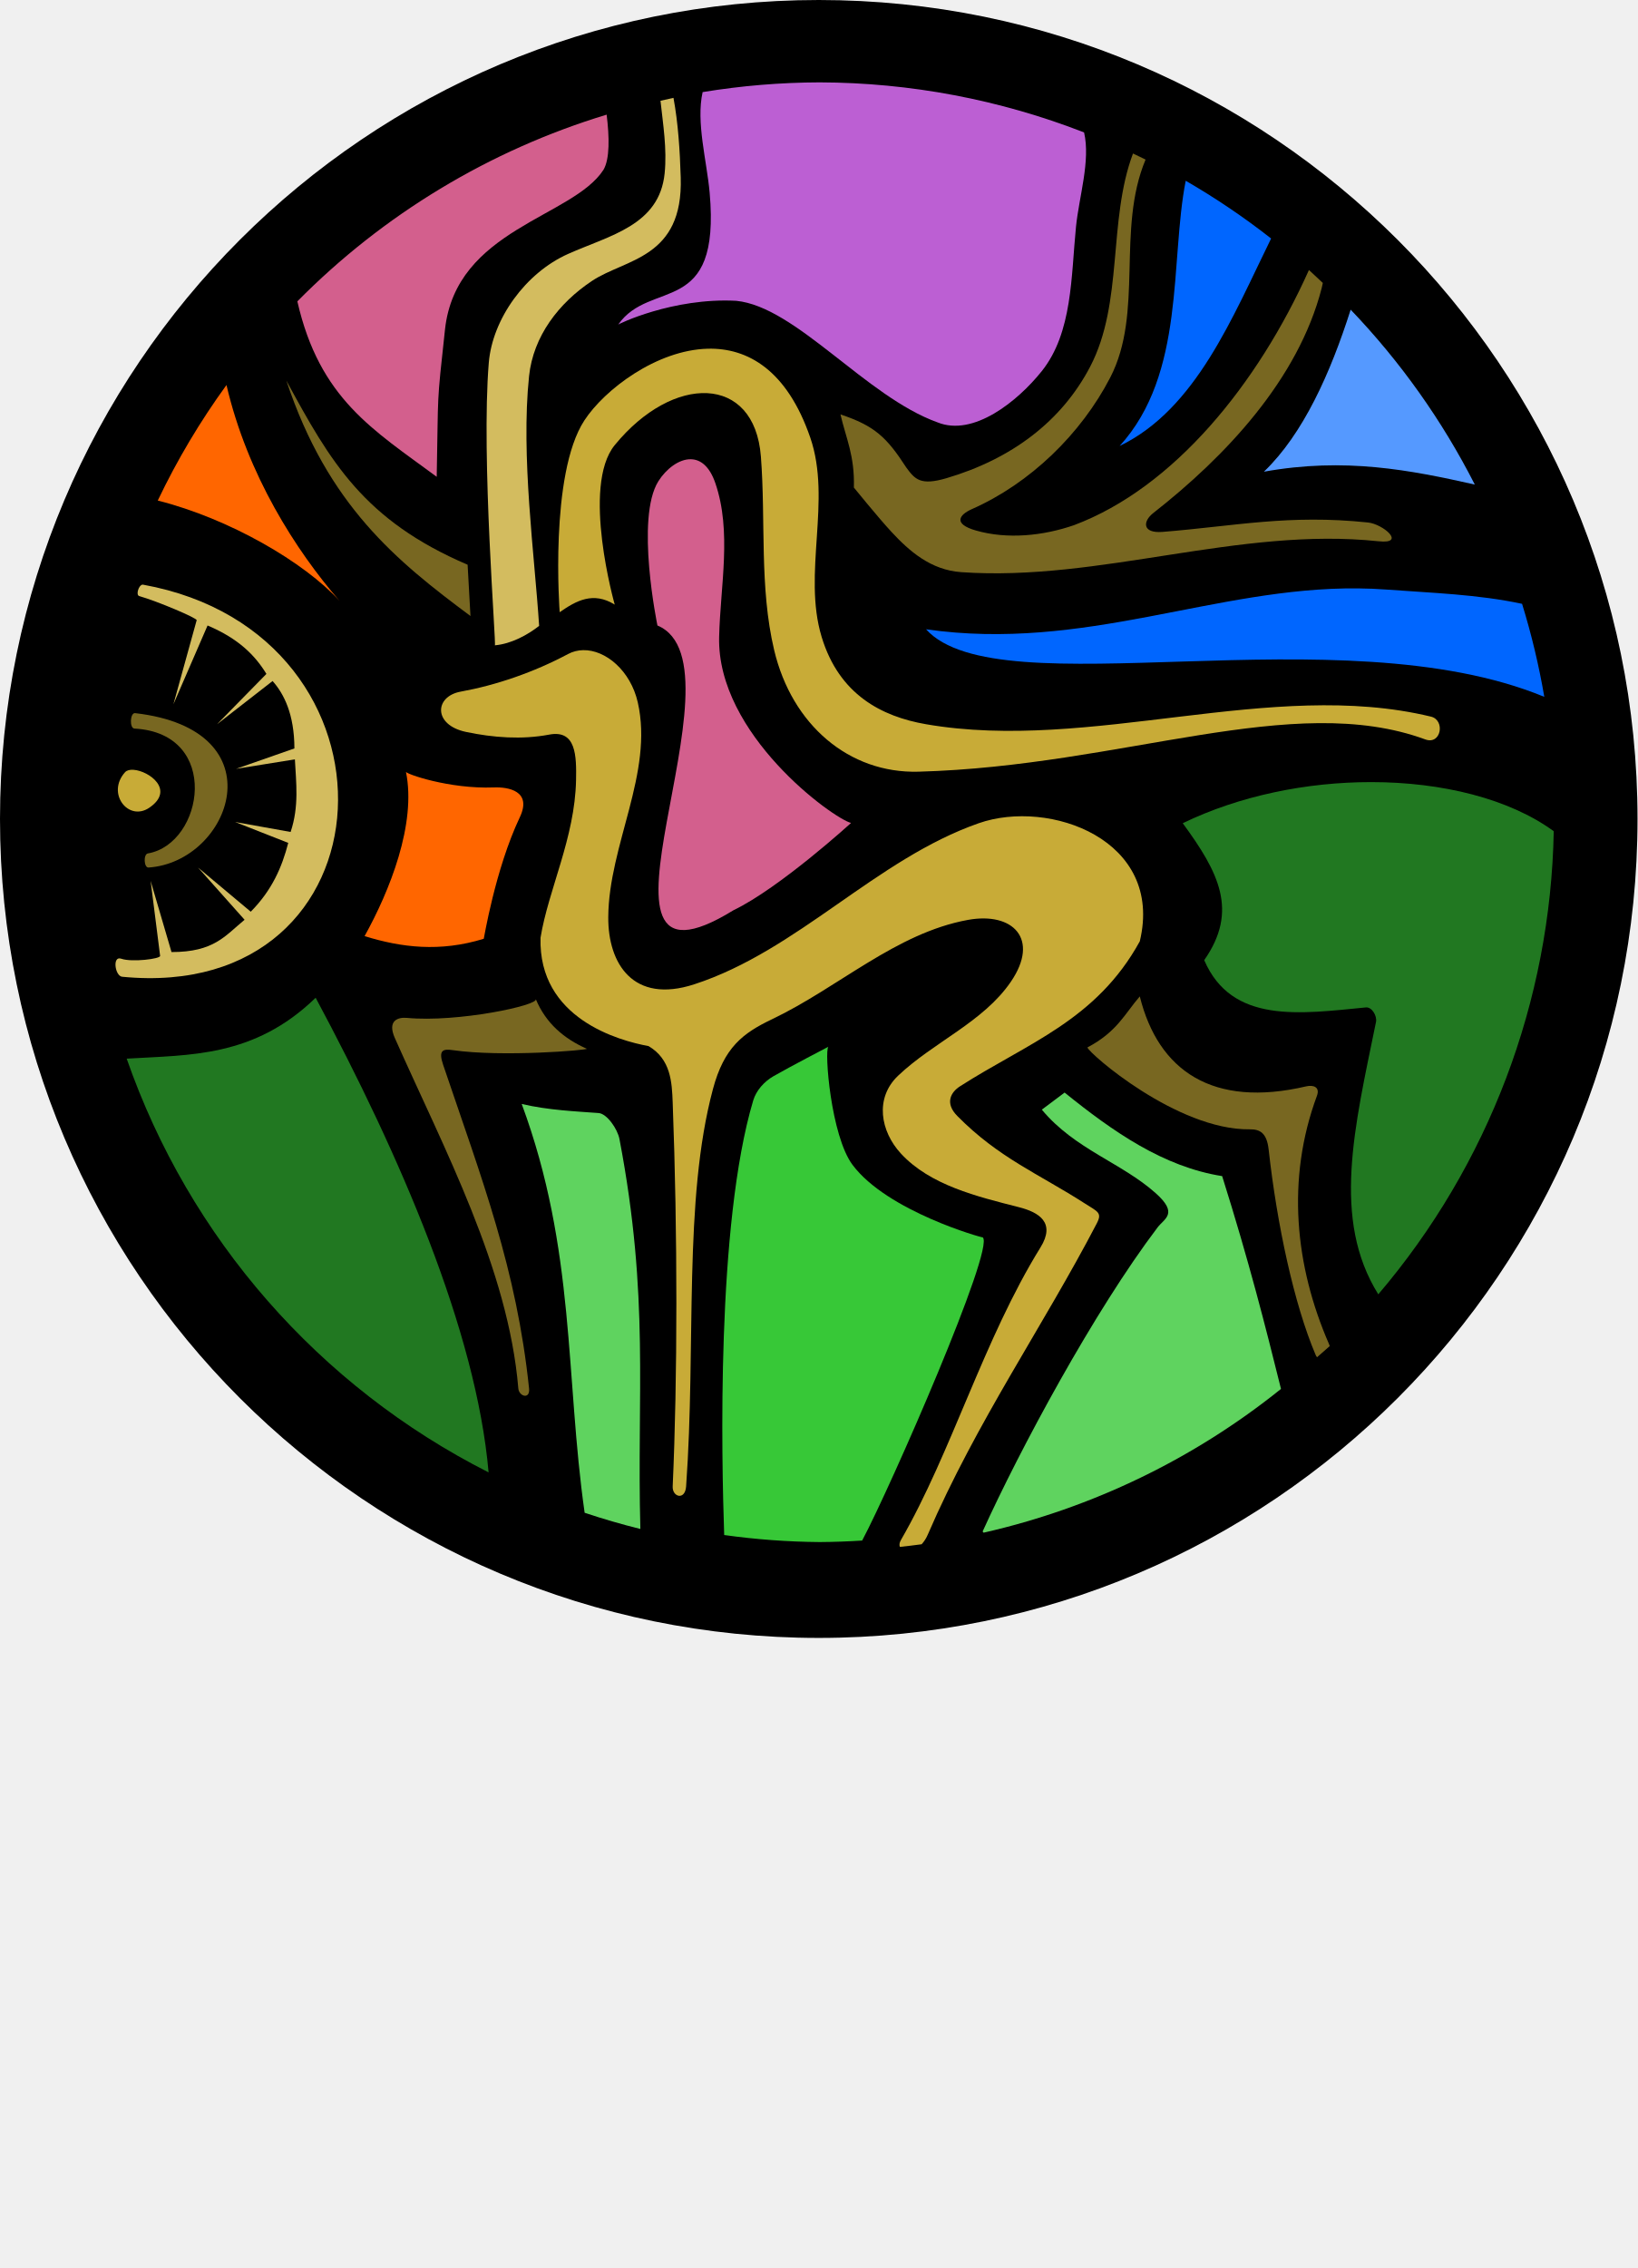
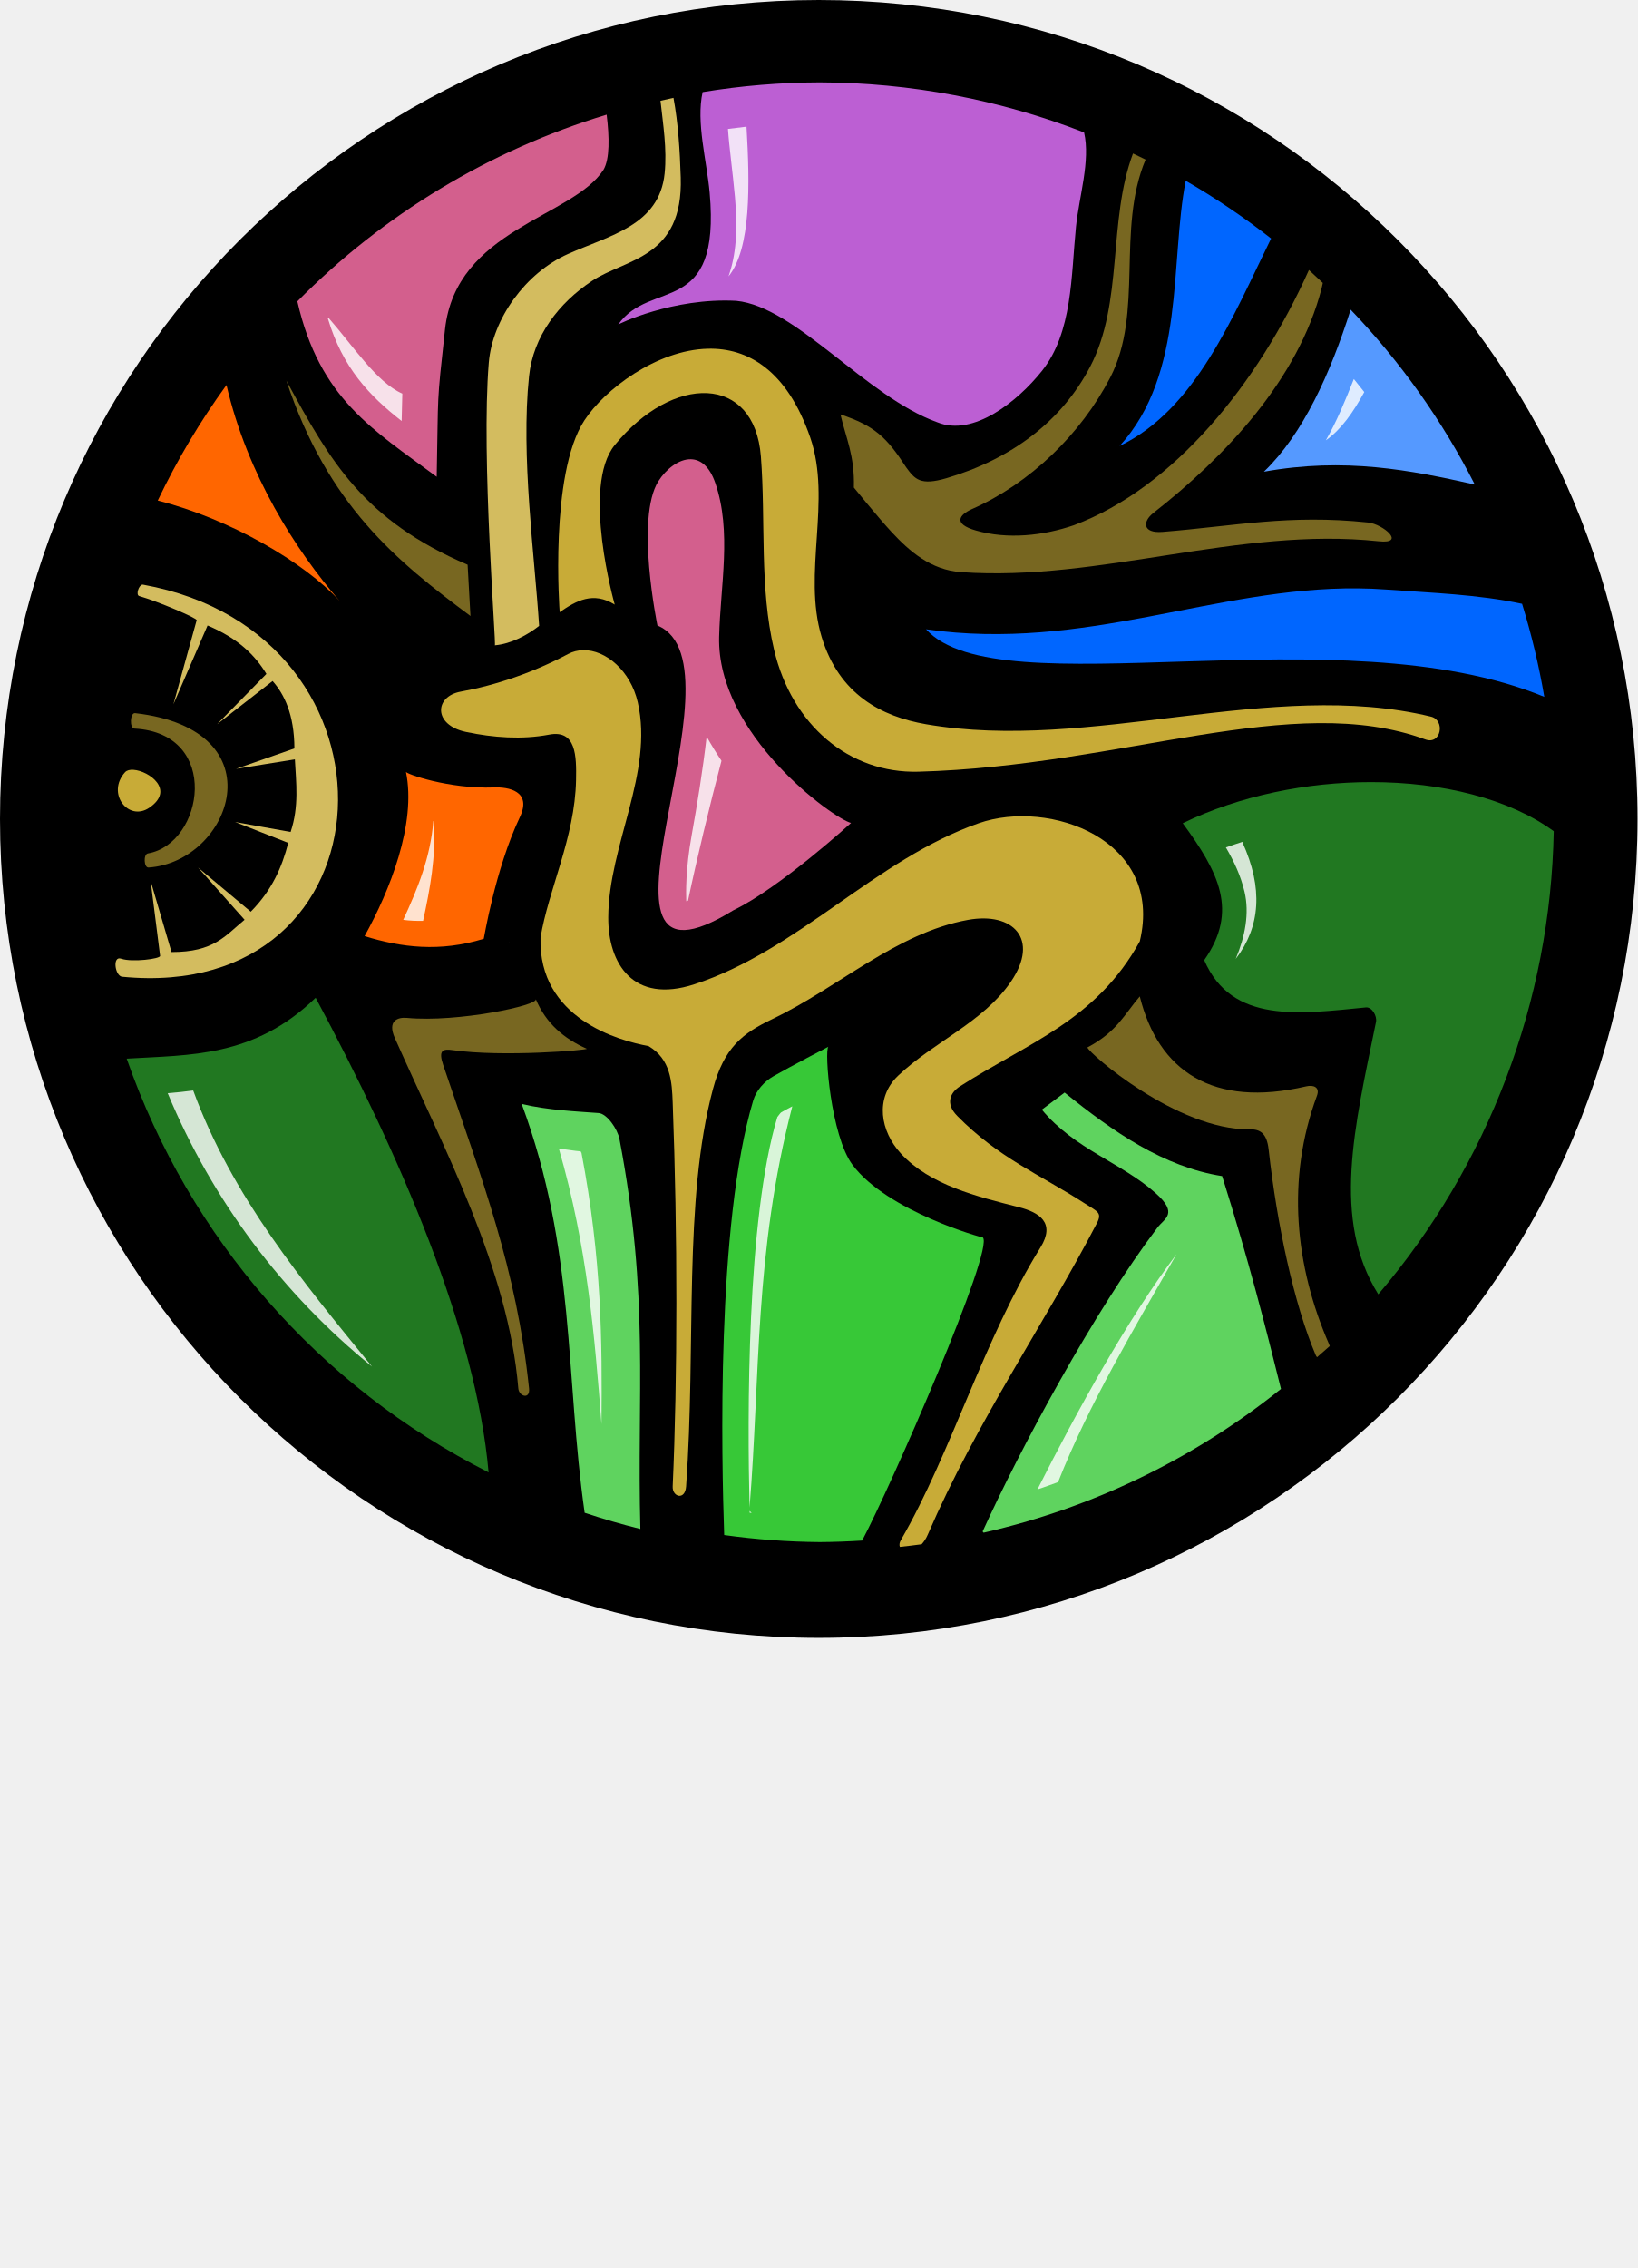
<svg xmlns="http://www.w3.org/2000/svg" width="115.508mm" height="159.942mm" viewBox="0 0 115.508 159.942" version="1.1" id="svg8">
  <defs id="defs2" />
  <g id="layer1" transform="translate(-52.90943,-22.32008)">
    <ellipse style="color:#000000;clip-rule:nonzero;display:inline;overflow:visible;visibility:visible;opacity:1;isolation:auto;mix-blend-mode:normal;color-interpolation:sRGB;color-interpolation-filters:linearRGB;solid-color:#000000;solid-opacity:1;fill:#55d400;fill-opacity:1;fill-rule:evenodd;stroke:none;stroke-width:0.353;stroke-linecap:round;stroke-linejoin:round;stroke-miterlimit:4;stroke-dasharray:none;stroke-dashoffset:0;stroke-opacity:1;paint-order:normal;color-rendering:auto;image-rendering:auto;shape-rendering:auto;text-rendering:auto;enable-background:accumulate" id="path1119" cx="111" cy="79.419" rx="55.301" ry="55.836" />
    <path style="fill:#000000;fill-rule:evenodd;stroke:none;stroke-width:1.333;stroke-linecap:butt;stroke-linejoin:miter;stroke-miterlimit:4;stroke-dasharray:none;stroke-opacity:1" d="m 418.256,84.359 c -120.554,1.49e-4 -218.283,97.729 -218.283,218.283 1.5e-4,120.554 97.729,218.283 218.283,218.283 120.554,-1.5e-4 218.283,-97.729 218.283,-218.283 C 636.539,182.088 538.81,84.36 418.256,84.359 Z" transform="scale(0.2645833)" id="path1961" />
-     <path style="fill:#bc5fd3;fill-rule:evenodd;stroke:none;stroke-width:1.333;stroke-linecap:butt;stroke-linejoin:miter;stroke-miterlimit:4;stroke-dasharray:none;stroke-opacity:1" d="m 418.516,106.312 c 24.113,0.072 48.005,4.596 70.475,13.344 1.753,7.547 -1.355,17.171 -2.156,25.146 -1.317,13.109 -0.892,28.163 -9.109,38.461 -6.447,8.079 -18.266,17.574 -27.834,13.664 -19.095,-6.87 -37.691,-30.815 -53.643,-32.389 -16.911,-0.899 -31.675,6.293 -31.477,6.359 8.575,-12.369 27.404,-1.651 24.393,-35.205 -0.764,-8.516 -3.668,-18.738 -1.871,-26.783 10.321,-1.698 20.762,-2.567 31.223,-2.598 z" transform="scale(0.2645833)" id="path1959" />
+     <path style="fill:#bc5fd3;fill-rule:evenodd;stroke:none;stroke-width:1.333;stroke-linecap:butt;stroke-linejoin:miter;stroke-miterlimit:4;stroke-dasharray:none;stroke-opacity:1" d="m 418.516,106.312 c 24.113,0.072 48.005,4.596 70.475,13.344 1.753,7.547 -1.355,17.171 -2.156,25.146 -1.317,13.109 -0.892,28.163 -9.109,38.461 -6.447,8.079 -18.266,17.574 -27.834,13.664 -19.095,-6.87 -37.691,-30.815 -53.643,-32.389 -16.911,-0.899 -31.675,6.293 -31.477,6.359 8.575,-12.369 27.404,-1.651 24.393,-35.205 -0.764,-8.516 -3.668,-18.738 -1.871,-26.783 10.321,-1.698 20.762,-2.567 31.223,-2.598 z" id="path1959" transform="scale(0.2645833)" />
    <path style="fill:#d35f8d;fill-rule:evenodd;stroke:none;stroke-width:1.333;stroke-linecap:butt;stroke-linejoin:miter;stroke-miterlimit:4;stroke-dasharray:none;stroke-opacity:1" d="m 361.705,114.918 c 0.741,5.98 0.854,11.814 -0.846,14.703 -8.222,12.729 -39.323,15.74 -42.248,42.555 -2.295,21.037 -1.737,15.652 -2.209,39.27 -16.923,-12.52 -31.226,-20.761 -37.154,-46.766 22.916,-23.191 51.258,-40.295 82.457,-49.762 z" transform="scale(0.2645833)" id="path1957" />
    <path style="fill:#0066ff;fill-rule:evenodd;stroke:none;stroke-width:1.333;stroke-linecap:butt;stroke-linejoin:miter;stroke-miterlimit:4;stroke-dasharray:none;stroke-opacity:1" d="m 516.088,132.539 c 7.939,4.59 15.547,9.732 22.766,15.389 -10.278,20.896 -20.024,45.499 -40.381,55.297 17.615,-19.298 13.391,-49.296 17.615,-70.686 z" transform="scale(0.2645833)" id="path1955" />
    <path style="fill:#5599ff;fill-rule:evenodd;stroke:none;stroke-width:1.333;stroke-linecap:butt;stroke-linejoin:miter;stroke-miterlimit:4;stroke-dasharray:none;stroke-opacity:1" d="m 560.062,166.898 c 13.253,13.836 24.404,29.542 33.098,46.615 -17.188,-3.861 -34.608,-7.315 -56.225,-3.428 10.495,-10.073 17.744,-26.302 23.127,-43.188 z" transform="scale(0.2645833)" id="path1953" />
    <path style="fill:#ff6600;fill-rule:evenodd;stroke:none;stroke-width:1.333;stroke-linecap:butt;stroke-linejoin:miter;stroke-miterlimit:4;stroke-dasharray:none;stroke-opacity:1" d="m 260.355,186.979 c 5.57,23.945 18.526,44.137 30.125,57.52 -9.355,-10.258 -29.262,-21.881 -48.447,-26.727 5.154,-10.803 11.287,-21.11 18.322,-30.793 z" transform="scale(0.2645833)" id="path1951" />
    <path style="fill:#d35f8d;fill-rule:evenodd;stroke:none;stroke-width:1.333;stroke-linecap:butt;stroke-linejoin:miter;stroke-miterlimit:4;stroke-dasharray:none;stroke-opacity:1" d="m 384.186,206.764 c 2.523,0.061 4.936,1.817 6.496,6.357 4.44,12.927 1.344,27.328 1.012,40.992 -0.633,26.004 30.355,48.373 35.172,49.594 0,0 -19.017,17.339 -31.375,23.279 -45.743,28.167 5.071,-65.328 -20.244,-75.91 0,0 -5.949,-28.606 0.254,-38.461 2.018,-3.206 5.442,-5.93 8.686,-5.852 z" transform="scale(0.2645833)" id="path1949" />
    <path style="fill:#0066ff;fill-rule:evenodd;stroke:none;stroke-width:1.333;stroke-linecap:butt;stroke-linejoin:miter;stroke-miterlimit:4;stroke-dasharray:none;stroke-opacity:1" d="m 562.037,241.186 c 2.547,0.025 5.111,0.128 7.693,0.322 12.076,0.909 24.133,1.253 36.029,3.791 2.512,8.128 4.491,16.41 5.926,24.795 -54.699,-22.584 -145.428,3.436 -164.83,-18.006 42.28,6.054 76.969,-11.275 115.182,-10.902 z" transform="scale(0.2645833)" id="path1947" />
    <path style="fill:#ff6600;fill-rule:evenodd;stroke:none;stroke-width:1.333;stroke-linecap:butt;stroke-linejoin:miter;stroke-miterlimit:4;stroke-dasharray:none;stroke-opacity:1" d="m 308.193,290.043 c -0.244,0.524 11.508,4.663 23.453,4.197 3.797,-0.148 10.252,0.91 6.91,7.949 -6.593,13.885 -9.615,32.707 -9.615,32.387 -11.69,3.613 -21.978,2.325 -31.77,-0.705 6.651,-11.962 13.893,-29.961 11.021,-43.828 z" transform="scale(0.2645833)" id="path1945" />
    <path style="fill:#217821;fill-rule:evenodd;stroke:none;stroke-width:1.333;stroke-linecap:butt;stroke-linejoin:miter;stroke-miterlimit:4;stroke-dasharray:none;stroke-opacity:1" d="m 565.494,292.818 c 18.994,-8.2e-4 36.89,4.453 48.711,13.092 -0.842,45.317 -17.373,88.94 -46.777,123.434 -12.472,-20.004 -6.358,-44.466 -0.609,-72.598 0.322,-1.578 -1.075,-4.029 -2.699,-3.871 -17.589,1.709 -35.744,4.453 -43.102,-12.598 9.186,-13.121 3.906,-23.379 -5.725,-36.5 15.204,-7.369 33.143,-10.958 50.201,-10.959 z" transform="scale(0.2645833)" id="path1943" />
    <path style="fill:#217821;fill-rule:evenodd;stroke:none;stroke-width:1.333;stroke-linecap:butt;stroke-linejoin:miter;stroke-miterlimit:4;stroke-dasharray:none;stroke-opacity:1" d="m 284.127,350.297 c 22.459,41.926 42.817,88.814 46.104,126.506 -45.216,-22.891 -79.8,-62.418 -96.484,-110.273 16.738,-1.033 33.901,-0.245 50.381,-16.232 z" transform="scale(0.2645833)" id="path1941" />
    <path style="fill:#37c837;fill-rule:evenodd;stroke:none;stroke-width:0.353;stroke-linecap:butt;stroke-linejoin:miter;stroke-miterlimit:4;stroke-dasharray:none;stroke-opacity:1" d="m 111.343,96.137 c -0.298,0.239 0.17,6.282 1.704,8.332 2.459,3.284 9.169,5.153 9.184,5.112 0.884,0.737 -6.5,17.609 -8.506,21.381 -0.996,0.064 -1.994,0.099 -2.992,0.106 -2.255,-0.018 -4.507,-0.184 -6.74,-0.496 -0.181,-5.313 -0.571,-21.886 2.048,-30.648 0.212,-0.708 0.779,-1.335 1.42,-1.704 1.137,-0.655 3.882,-2.083 3.882,-2.083 z" id="path1939" />
    <path style="fill:#5fd35f;fill-rule:evenodd;stroke:none;stroke-width:1.333;stroke-linecap:butt;stroke-linejoin:miter;stroke-miterlimit:4;stroke-dasharray:none;stroke-opacity:1" d="m 483.797,375.568 c 12.983,10.476 26.354,19.791 42.004,22.268 7.188,22.826 11.508,39.913 15.688,56.721 -23.179,18.628 -50.294,31.728 -79.287,38.318 -0.087,-0.107 -0.173,-0.212 -0.26,-0.318 9.872,-21.779 29.685,-58.681 46.654,-81.059 1.792,-2.363 5.631,-3.633 -0.506,-9.109 -9.146,-8.161 -21.521,-11.651 -30.365,-22.266 z" transform="scale(0.2645833)" id="path1937" />
    <path style="fill:#5fd35f;fill-rule:evenodd;stroke:none;stroke-width:1.333;stroke-linecap:butt;stroke-linejoin:miter;stroke-miterlimit:4;stroke-dasharray:none;stroke-opacity:1" d="m 339.062,378.605 c 7.084,1.678 14.661,1.977 20.514,2.424 2.202,0.168 5.029,4.211 5.549,6.938 8.068,42.29 4.606,68.054 5.57,103.92 -5.006,-1.243 -9.961,-2.684 -14.854,-4.318 -5.178,-36.246 -2.366,-70.051 -16.779,-108.963 z" transform="scale(0.2645833)" id="path889" />
    <path style="fill:#d3bc5f;fill-rule:evenodd;stroke:none;stroke-width:1.333;stroke-linecap:round;stroke-linejoin:round;stroke-miterlimit:4;stroke-dasharray:none;stroke-opacity:1" d="m 379.523,110.441 c -1.157,0.249 -2.311,0.508 -3.463,0.777 0.671,6.234 1.77,12.832 1.105,19.363 -1.41,13.868 -14.615,16.493 -25.766,21.471 -11.322,5.054 -20.144,17.32 -21.113,28.984 -2.097,25.236 2.085,75.695 1.611,75.326 4.426,-0.388 8.813,-2.819 11.809,-5.188 -1.202,-18.737 -4.918,-45.275 -2.684,-66.559 1.119,-10.653 7.916,-19.505 16.818,-25.408 8.913,-5.91 24.286,-5.943 23.617,-27.553 -0.222,-7.182 -0.693,-14.533 -1.936,-21.215 z" transform="scale(0.2645833)" id="path1981" />
    <path style="fill:#786721;fill-rule:evenodd;stroke:none;stroke-width:1.333;stroke-linecap:round;stroke-linejoin:round;stroke-miterlimit:4;stroke-dasharray:none;stroke-opacity:1" d="m 502.033,125.271 c -6.742,17.946 -2.483,39.733 -11.432,56.84 -7.615,14.557 -20.944,24.589 -38.289,29.701 -6.974,2.055 -8.423,0.285 -10.736,-2.863 -5.206,-8.038 -8.391,-11.08 -17.533,-14.135 1.49,6.434 3.81,10.949 3.578,19.502 0,0 6.508,8.027 10.02,11.811 4.767,5.136 10.458,10.164 18.607,10.734 37.013,2.589 74.02,-12.184 111.289,-8.23 7.431,0.788 1.209,-4.584 -2.863,-5.01 -21.162,-2.214 -35.358,0.951 -54.75,2.506 -5.501,0.441 -5.284,-2.833 -2.504,-5.01 19.242,-15.068 38.653,-35.598 44.908,-59.939 0.127,-0.494 0.226,-0.957 0.314,-1.406 -1.219,-1.166 -2.454,-2.317 -3.703,-3.451 -0.003,0.01 -0.007,0.017 -0.01,0.027 -13.601,30.361 -36.013,58.008 -62.623,67.988 -8.242,2.848 -17.739,3.829 -26.123,1.432 -6.262,-1.79 -4.459,-4.226 -1.072,-5.725 15.508,-6.863 29.066,-20.006 36.857,-35.068 8.972,-17.344 1.59,-39.365 9.416,-58.084 -1.112,-0.55 -2.229,-1.09 -3.352,-1.619 z" transform="scale(0.2645833)" id="path1979" />
    <path style="fill:#c8ab37;fill-rule:evenodd;stroke:none;stroke-width:1.333;stroke-linecap:round;stroke-linejoin:round;stroke-miterlimit:4;stroke-dasharray:none;stroke-opacity:1" d="m 388.678,177.305 c -13.652,0.334 -27.541,10.889 -32.914,19.117 -9.393,14.383 -6.578,51.111 -6.578,51.111 4.412,-3.073 8.936,-5.586 14.676,-2.023 0,0 -8.968,-31.539 0,-42.51 15.551,-19.025 37.271,-18.923 38.967,3.037 1.328,17.195 -0.444,34.837 3.541,51.617 4.735,19.936 19.989,32.894 38.461,32.389 54.565,-1.492 99.751,-21.576 135.119,-8.604 4.247,1.558 5.391,-5.137 1.52,-6.072 -42.629,-10.303 -90.725,9.622 -134.613,2.025 -11.816,-2.045 -23.169,-7.878 -27.834,-23.279 -5.144,-16.979 2.75,-36.366 -3.037,-53.137 -6.215,-18.008 -16.688,-23.932 -27.307,-23.672 z" transform="scale(0.2645833)" id="path1977" />
    <path style="fill:#786721;fill-rule:evenodd;stroke:none;stroke-width:1.333;stroke-linecap:round;stroke-linejoin:round;stroke-miterlimit:4;stroke-dasharray:none;stroke-opacity:1" d="m 276.311,185.795 c 11.073,33.265 29.377,48.097 49.09,62.752 l -0.76,-13.664 C 296.968,223.028 288.082,207.486 276.311,185.795 Z" transform="scale(0.2645833)" id="path1975" />
    <path style="fill:#d3bc5f;fill-rule:evenodd;stroke:none;stroke-width:1.333;stroke-linecap:round;stroke-linejoin:round;stroke-miterlimit:4;stroke-dasharray:none;stroke-opacity:1" d="m 237.908,240.195 c -0.97,0.167 -1.778,2.763 -0.816,3.037 4.878,1.39 15.66,5.961 15.309,6.453 l -6.199,22.393 9.109,-21.002 c 8.342,3.523 12.714,8.039 15.688,12.904 l -13.158,13.412 14.803,-11.514 c 3.03,3.404 5.794,8.839 5.82,17.965 l -15.562,5.441 15.688,-2.531 c 0.322,6.203 1.16,12.499 -1.139,19.357 l -14.801,-2.658 14.168,5.568 c -1.668,6.455 -4.288,12.561 -9.994,18.344 l -14.043,-11.766 12.398,13.916 c -5.278,4.339 -8.161,8.607 -19.482,8.604 l -5.568,-18.977 2.531,19.988 c 0.115,0.803 -7.514,1.763 -10.375,0.76 -2.428,-0.851 -1.656,4.622 0.254,4.809 73.323,7.178 78.13,-91.38 5.566,-104.504 -0.066,-0.012 -0.131,-0.011 -0.195,0 z" transform="scale(0.2645833)" id="path1973" />
    <path style="fill:#c8ab37;fill-rule:evenodd;stroke:none;stroke-width:1.333;stroke-linecap:round;stroke-linejoin:round;stroke-miterlimit:4;stroke-dasharray:none;stroke-opacity:1" d="m 355.436,257.648 c -1.396,0.028 -2.764,0.362 -4.035,1.041 -9.108,4.861 -19.138,8.296 -28.627,10.02 -6.971,1.266 -7.383,8.873 1.432,10.736 7.239,1.531 14.917,2.097 22.186,0.715 7.187,-1.367 7.285,5.651 7.156,12.166 -0.302,15.299 -7.399,29.225 -9.469,41.973 -0.609,21.537 20.87,27.43 28.793,28.881 5.947,3.496 6.237,9.61 6.441,15.029 1.32,34.944 1.3,73.518 0,102.342 -0.128,2.844 3.307,3.792 3.578,0 2.709,-37.918 -0.81,-76.123 7.156,-105.92 2.966,-11.093 7.968,-14.899 15.746,-18.607 17.741,-8.458 33.036,-22.981 52.244,-26.48 11.999,-2.186 19.202,5.09 11.451,16.461 -7.346,10.777 -20.595,16.074 -30.059,25.049 -6.327,6 -4.722,14.855 0.715,20.754 7.814,8.478 20.318,11.465 31.49,14.314 5.321,1.357 9.845,4.088 5.727,10.734 -15.141,24.435 -23.709,54.642 -37.217,78.01 -0.405,0.7 -0.452,1.31 -0.268,1.797 1.938,-0.205 3.873,-0.44 5.805,-0.703 0.604,-0.65 1.166,-1.471 1.621,-2.525 13.037,-30.202 30.807,-55.611 45.088,-83.02 1.493,-2.865 0.191,-3.112 -3.188,-5.285 -12.256,-7.882 -22.971,-12.118 -34.029,-23.342 -3.404,-3.454 -1.656,-6.351 0.717,-7.873 18.029,-11.565 36.32,-17.535 47.951,-38.646 6.519,-27.094 -24.111,-38.077 -42.941,-31.49 -27.428,9.595 -48.228,33.962 -75.863,42.941 -16.262,5.284 -22.978,-5.534 -22.9,-17.893 0.12,-19.264 12.137,-38.468 7.871,-57.254 -1.909,-8.406 -8.522,-14.046 -14.572,-13.924 z" transform="scale(0.2645833)" id="path1971" />
    <path style="fill:#786721;fill-rule:evenodd;stroke:none;stroke-width:1.333;stroke-linecap:round;stroke-linejoin:round;stroke-miterlimit:4;stroke-dasharray:none;stroke-opacity:1" d="m 235.996,274.436 c -1.364,-0.157 -1.549,4.042 -0.178,4.115 23.24,1.248 18.481,30.715 3.578,33.279 -1.236,0.213 -1.073,3.84 0.178,3.756 21.962,-1.48 35.015,-36.723 -3.578,-41.15 z" transform="scale(0.2645833)" id="path1969" />
    <path style="fill:#c8ab37;fill-rule:evenodd;stroke:none;stroke-width:1.333;stroke-linecap:round;stroke-linejoin:round;stroke-miterlimit:4;stroke-dasharray:none;stroke-opacity:1" d="m 235.557,289.541 c -0.966,-0.066 -1.783,0.126 -2.244,0.639 -5.064,5.631 0.884,13.246 6.441,9.482 6.981,-4.727 -0.011,-9.837 -4.197,-10.121 z" transform="scale(0.2645833)" id="path1967" />
    <path style="fill:#786721;fill-rule:evenodd;stroke:none;stroke-width:1.333;stroke-linecap:round;stroke-linejoin:round;stroke-miterlimit:4;stroke-dasharray:none;stroke-opacity:1" d="m 503.842,349.939 c -3.993,4.606 -6.037,9.428 -13.957,13.598 0.202,1.411 23.819,22.081 43.299,21.828 2.737,-0.035 4.524,1.008 5.01,5.367 2.244,20.13 6.784,41.238 12.525,54.75 0.105,0.247 0.236,0.452 0.377,0.635 1.141,-0.98 2.271,-1.973 3.389,-2.979 -0.057,-0.17 -0.109,-0.338 -0.188,-0.518 -9.069,-20.796 -11.454,-43.98 -3.221,-66.201 0.861,-2.323 -0.963,-2.95 -2.863,-2.506 -24.912,5.827 -39.43,-4.109 -44.371,-23.975 z" transform="scale(0.2645833)" id="path1965" />
    <path style="fill:#786721;fill-rule:evenodd;stroke:none;stroke-width:1.333;stroke-linecap:round;stroke-linejoin:round;stroke-miterlimit:4;stroke-dasharray:none;stroke-opacity:1" d="m 342.812,350.654 c 0.826,1.653 -20.829,6.282 -34.354,5.01 -2.334,-0.22 -5.312,0.659 -3.221,5.369 13.178,29.674 30.255,61.473 32.922,93.396 0.179,2.142 3.179,3.026 2.863,0 -3.338,-31.937 -12.525,-55.586 -22.902,-86.24 -1.309,-3.868 -0.133,-4.318 2.506,-3.936 13.336,1.931 36.133,-0.009 35.783,-0.359 -6.05,-2.68 -10.882,-6.75 -13.598,-13.24 z" transform="scale(0.2645833)" id="path846" />
    <flowRoot xml:space="preserve" id="flowRoot840" style="font-style:normal;font-weight:normal;font-size:40px;line-height:0.6;font-family:sans-serif;letter-spacing:0px;word-spacing:0px;fill:#000000;fill-opacity:1;stroke:none" transform="matrix(0.2645833,0,0,0.2645833,53.25853,21.62189)">
      <flowRegion id="flowRegion842" style="line-height:0.6">
        <rect id="rect844" width="410.342" height="258.608" x="18.472" y="460.316" style="line-height:0.6" />
      </flowRegion>
      <flowPara id="flowPara846" style="font-style:normal;font-variant:normal;font-weight:normal;font-stretch:normal;font-size:21.333px;line-height:0.6;font-family:'Abyssinica SIL';-inkscape-font-specification:'Abyssinica SIL';text-align:start;letter-spacing:0px;word-spacing:0px;text-anchor:start">Олень-вертихвостка, один из распространённых символов Безымянного бога. Витраж в храме Тхитрона. Чёрное дерево, цветное стекло, медный сплав, сусальное золото. Приблизительно 9400-9550</flowPara>
    </flowRoot>
+     <path style="opacity:0.809;fill:#ffffff;fill-rule:evenodd;stroke:none;stroke-width:0.353;stroke-linecap:butt;stroke-linejoin:miter;stroke-miterlimit:4;stroke-dasharray:none;stroke-opacity:1" id="path1959-9" d="m 105.568,31.252 c -0.436,0.052 -0.872,0.105 -1.309,0.16 0.089,1.341 0.33,2.978 0.494,4.812 0.21,2.345 0.071,4.105 -0.457,5.588 1.6,-1.954 1.511,-6.49 1.271,-10.561 z M 76.084,44.738 c -0.015,0.015 -0.032,0.028 -0.047,0.043 1.039,3.468 2.922,5.452 5.205,7.23 0.019,-0.593 0.027,-1.217 0.047,-1.932 -1.817,-0.794 -3.485,-3.387 -5.205,-5.342 z m 72.324,4.312 c -0.597,1.494 -1.194,2.971 -1.975,4.322 1.071,-0.744 1.933,-1.976 2.711,-3.404 -0.243,-0.308 -0.486,-0.615 -0.736,-0.918 z m -45.652,25.215 c -0.272,2.359 -0.668,4.803 -1.061,6.977 -0.43,2.386 -0.398,4.043 -0.377,4.633 0.041,-0.012 0.082,-0.025 0.123,-0.037 0.592,-2.829 1.536,-6.748 2.361,-9.867 -0.367,-0.548 -0.718,-1.119 -1.047,-1.705 z m -19.283,5.957 c -0.185,2.549 -1.124,4.819 -2.121,6.967 0.457,0.061 0.926,0.082 1.402,0.07 0.482,-2.23 0.917,-4.47 0.762,-7.021 l 0.018,-0.004 c -0.02,-0.004 -0.041,-0.008 -0.061,-0.012 z m 57.107,1.457 c -0.404,0.128 -0.803,0.262 -1.199,0.402 0.575,0.982 1.051,2.001 1.316,3.127 0.354,1.504 0.049,3.14 -0.623,4.738 1.748,-2.265 1.946,-4.994 0.475,-8.225 z m -51.777,7.055 c 0.003,0.018 0.005,0.037 0.008,0.055 -0.001,-0.012 -0.004,-0.051 -0.004,-0.051 z M 66.537,99.223 c -0.606,0.081 -1.205,0.145 -1.799,0.189 3.16,7.584 8.114,14.166 14.414,19.283 -4.912,-6.019 -9.881,-12.002 -12.615,-19.473 z m 42.26,1.117 c -1.01,0.551 -0.69,0.308 -1.055,0.754 -2.17,7.257 -2.117,21.081 -1.961,27.549 0.759,-9.302 0.335,-17.966 3.016,-28.303 z m -16.465,2.988 c 2.01,6.925 2.524,13.245 3.006,19.428 0.045,-5.889 0.031,-11.571 -1.416,-19.158 0.013,0.066 -0.037,-0.053 -0.053,-0.084 -0.43,-0.029 -1.036,-0.146 -1.537,-0.186 z m 43.57,7.436 c -3.377,4.454 -7.033,11.076 -9.814,16.594 0.489,-0.164 0.973,-0.337 1.455,-0.516 2.196,-5.556 5.352,-10.793 8.359,-16.078 z m -30.117,18.105 c 9.8e-4,0.039 0.003,0.094 0.004,0.133 0.047,0.005 0.094,0.009 0.141,0.014 z" />
  </g>
</svg>
